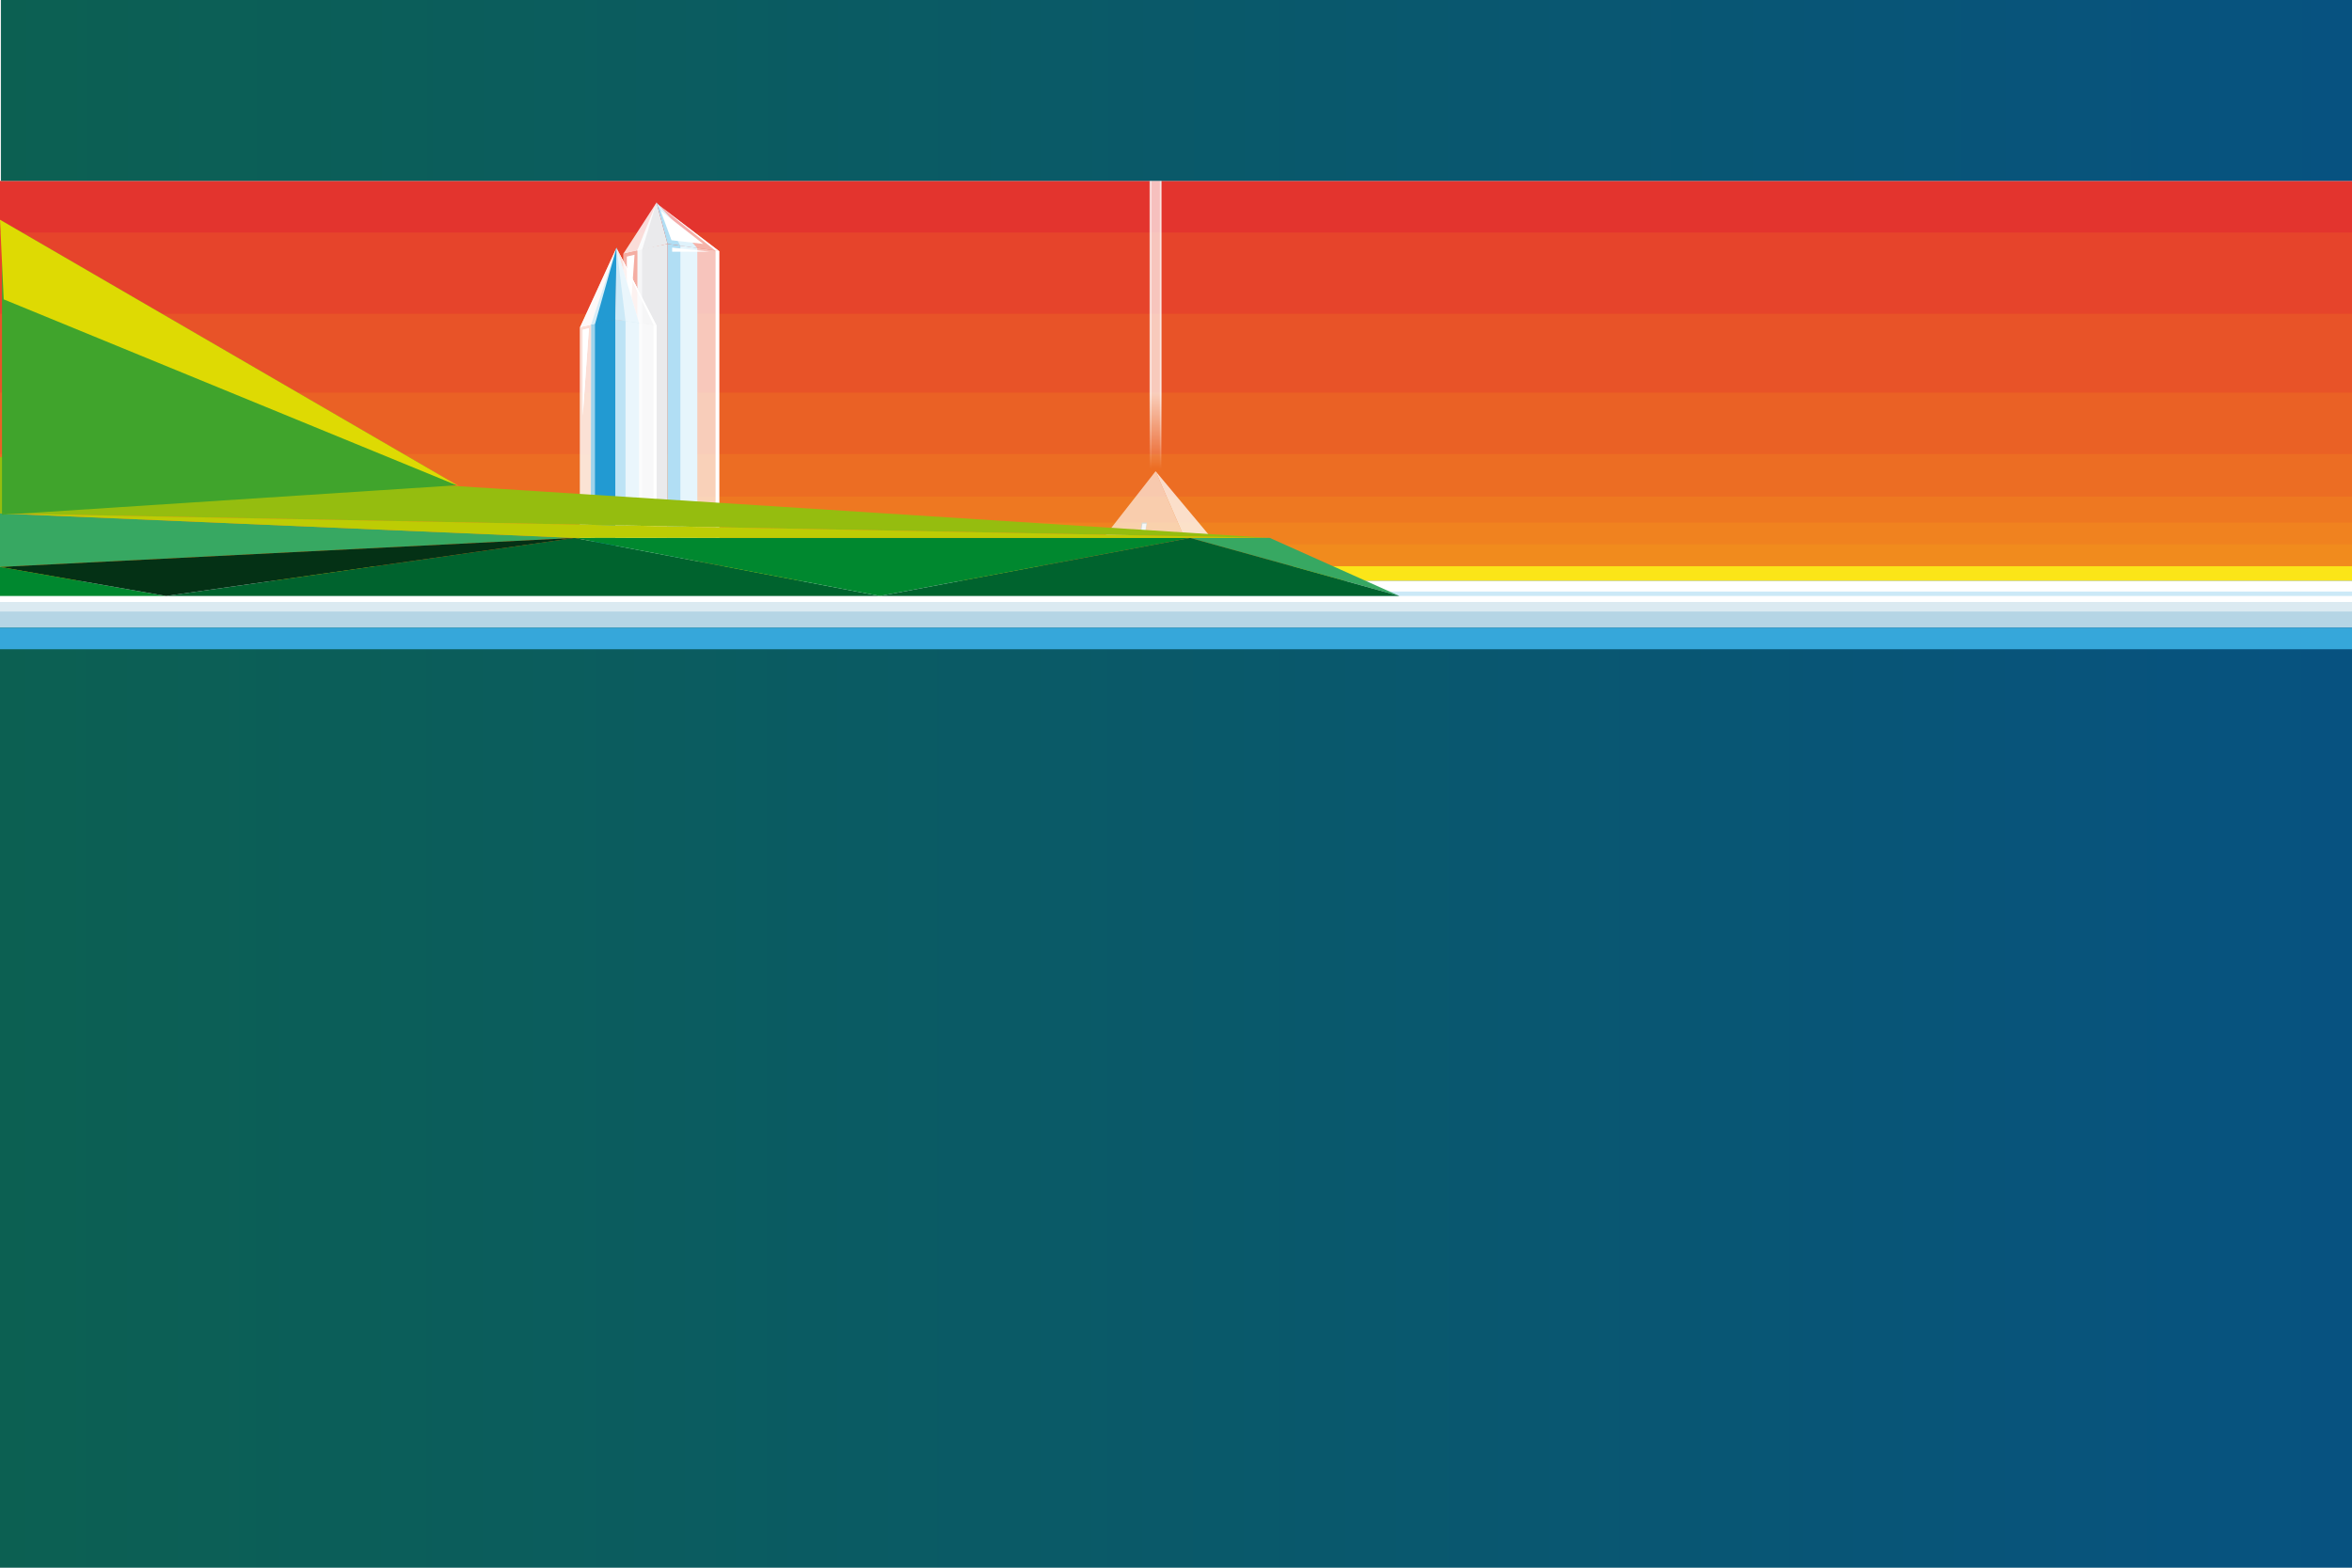
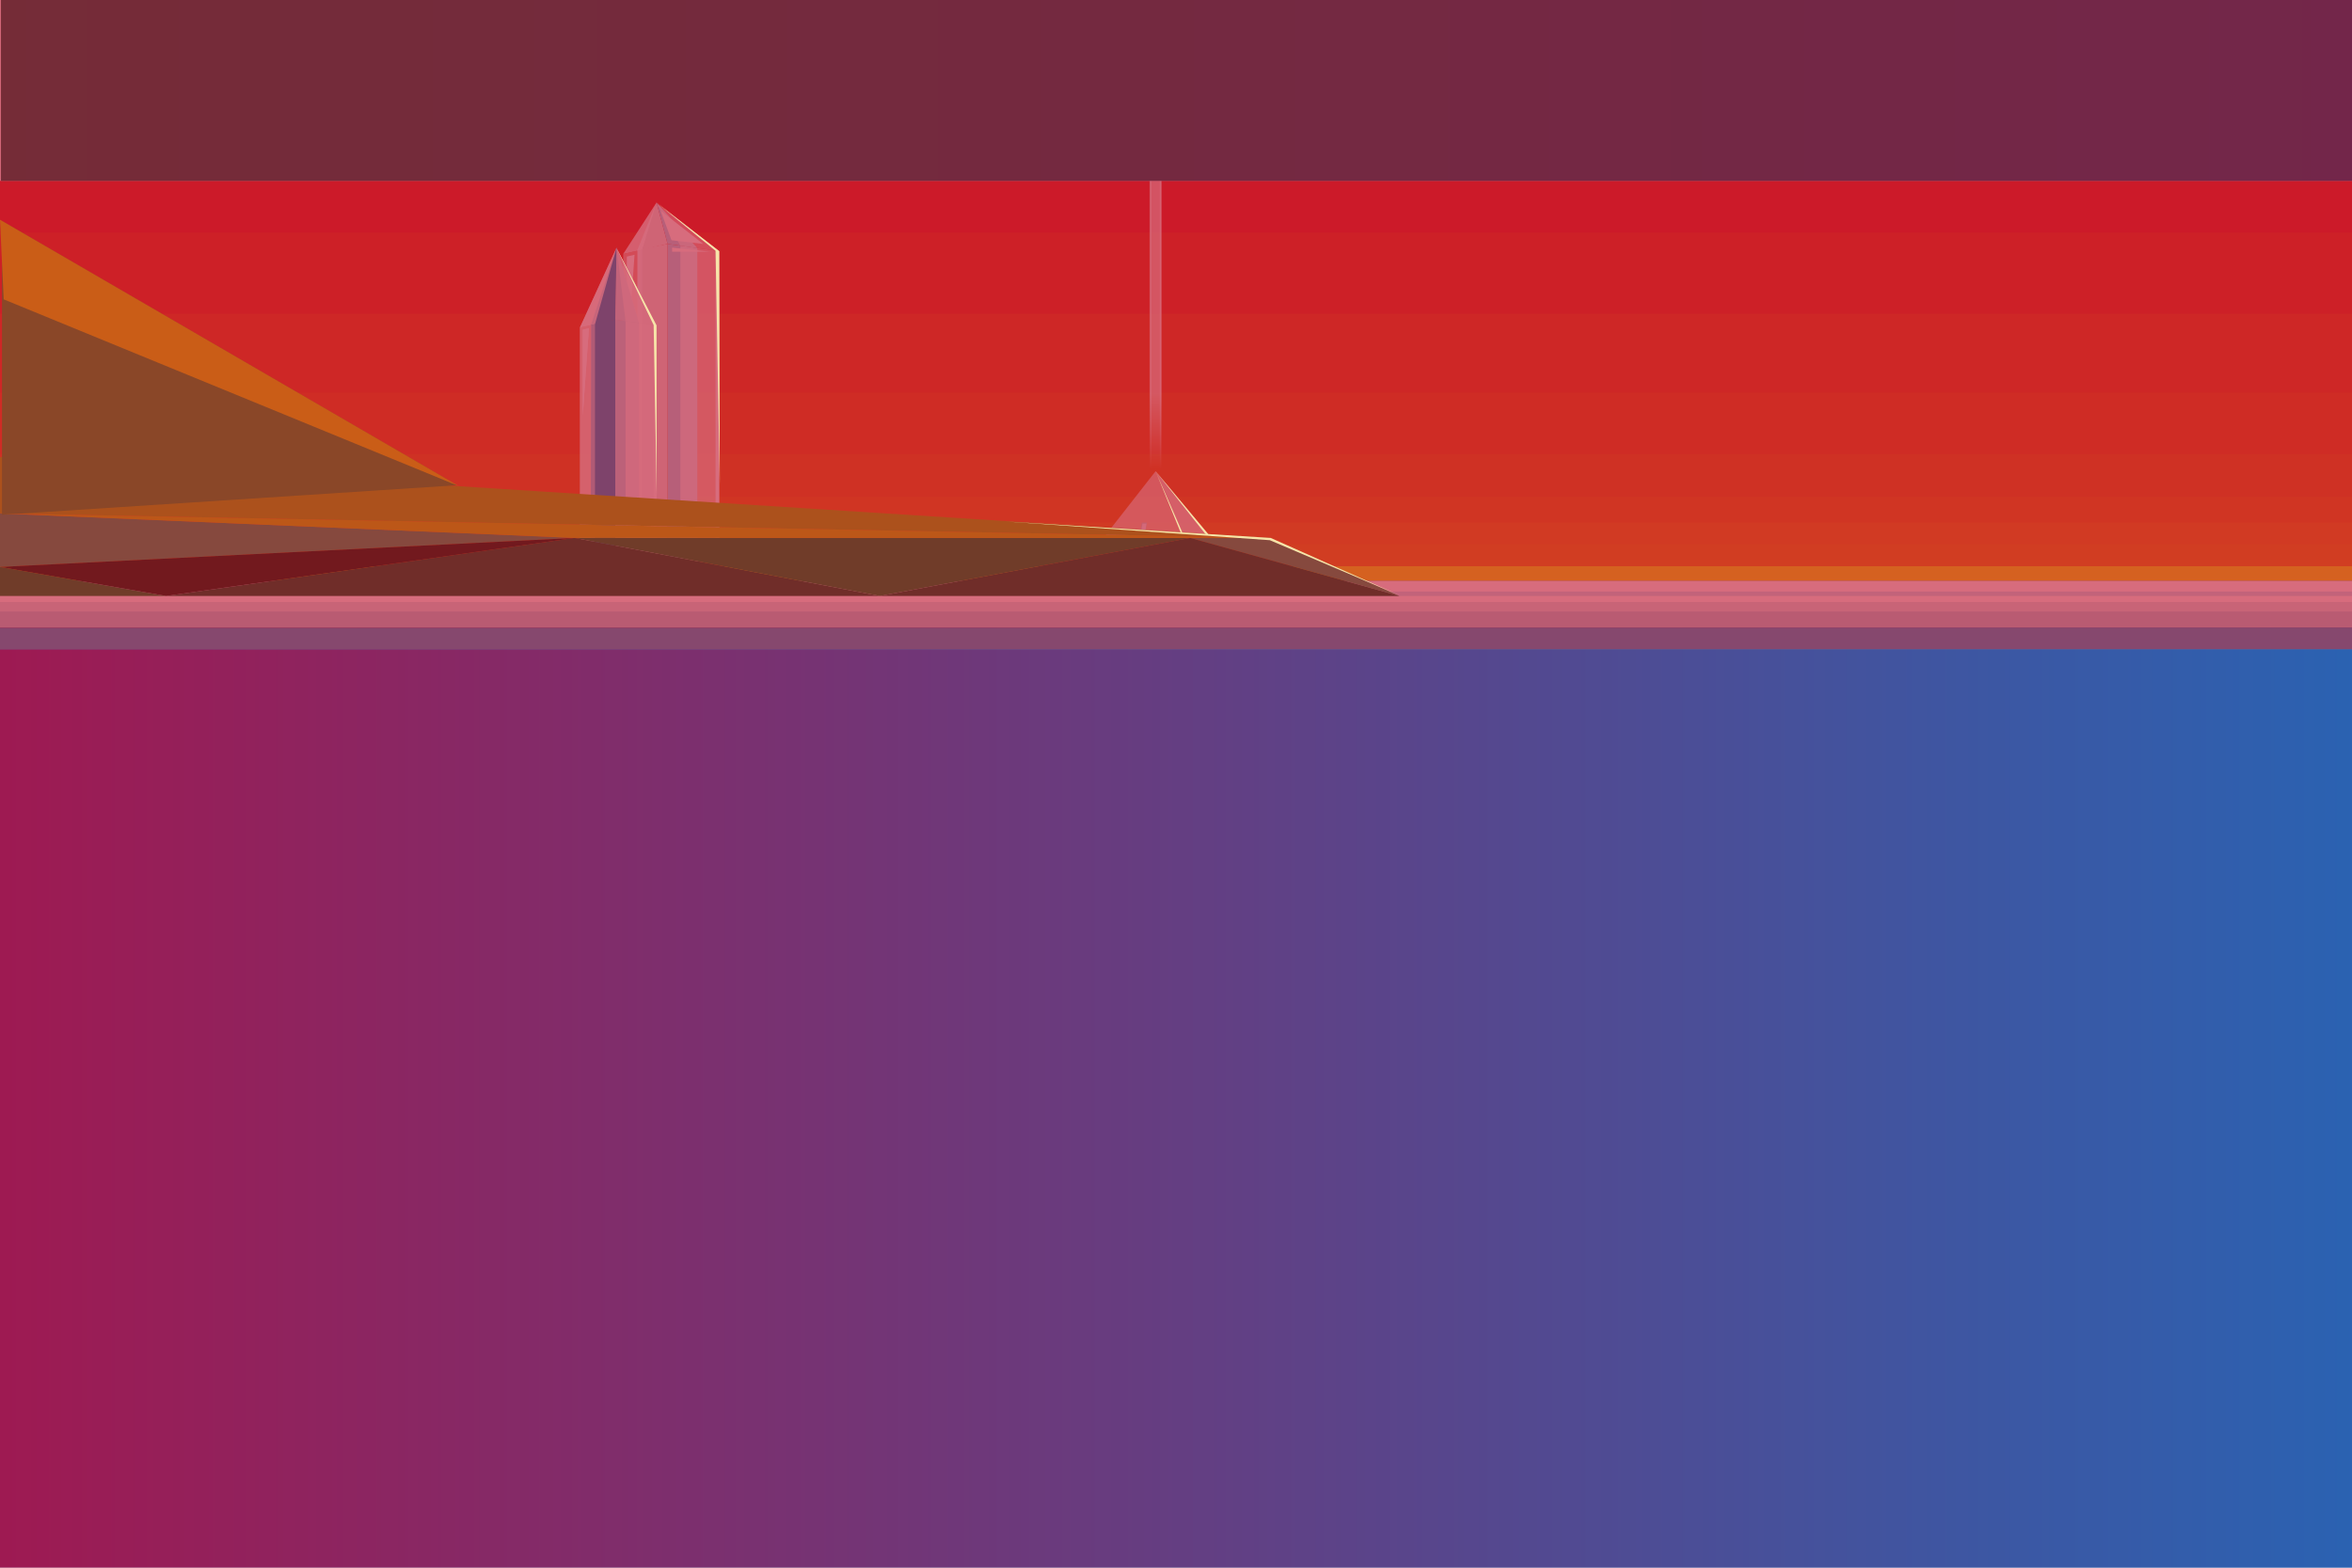
- <svg xmlns="http://www.w3.org/2000/svg" version="1.1" id="Capa_1" x="0px" y="0px" width="1200px" height="800px" viewBox="0 0 1200 800" enable-background="new 0 0 1200 800" xml:space="preserve">
-   <g>
-     <rect y="92.307" fill="#E3342E" width="1280.003" height="216.127" />
-     <rect y="118.648" opacity="0.09" fill="#FAE608" width="1280.003" height="170.271" />
-     <rect y="160.138" opacity="0.09" fill="#FAE608" width="1280.003" height="128.781" />
-     <rect y="200.372" opacity="0.09" fill="#FAE608" width="1280.003" height="88.547" />
-     <rect y="231.702" opacity="0.09" fill="#FAE608" width="1280.003" height="57.217" />
-     <rect y="253.392" opacity="0.09" fill="#FAE608" width="1280.003" height="35.527" />
-     <rect y="266.667" opacity="0.09" fill="#FAE608" width="1280.003" height="22.252" />
-     <rect y="277.793" opacity="0.09" fill="#FAE608" width="1280.003" height="11.126" />
-     <rect y="288.919" opacity="0.98" fill="#FCE917" width="1280.003" height="9.976" />
+ <svg xmlns="http://www.w3.org/2000/svg" version="1.1" x="0px" y="0px" width="1200px" height="800px" viewBox="0 0 1200 800" enable-background="new 0 0 1200 800" xml:space="preserve">
+   <g id="Capa_1">
    <g>
-       <path fill="#FFFFFF" d="M314.576,126.38" />
-       <polygon fill="#229AD2" points="313.945,296.49 301.388,296.49 301.658,165.43 313.945,163.097   " />
-       <polygon fill="#BDE3F5" points="313.945,291.498 326.05,291.498 326.05,164.791 313.945,163.097   " />
-       <polygon opacity="0.68" fill="#FFFFFF" points="334.967,292.625 319.147,292.625 319.147,163.825 334.967,166.04   " />
-       <polygon fill="#229AD2" points="314.576,126.38 301.504,165.894 313.945,163.097   " />
-       <polygon fill="#CCE9F7" points="314.576,126.38 326.05,164.791 313.945,163.097   " />
-       <polygon opacity="0.59" fill="#FFFFFF" points="314.646,126.801 319.147,163.825 334.967,166.04   " />
-       <polygon opacity="0.82" fill="#FFFFFF" points="314.576,126.38 303.565,165.43 295.869,167.16   " />
-       <polygon opacity="0.56" fill="#FFFFFF" points="303.565,165.43 295.869,167.151 295.869,292.856 303.565,292.856   " />
-       <polygon fill="#FFFFFF" points="334.967,166.04 314.646,126.801 333.496,165.894   " />
-       <polygon fill="#FFFFFF" points="333.496,293.632 334.967,293.632 334.967,166.04 333.496,165.894   " />
-       <polygon fill="#FFFFFF" points="297.328,212.127 297.328,168.252 300.47,167.507   " />
+       <rect y="92.307" fill="#E3342E" width="1280.003" height="216.126" />
+       <rect y="118.648" opacity="0.09" fill="#FAE608" enable-background="new    " width="1280.003" height="170.271" />
+       <rect y="160.138" opacity="0.09" fill="#FAE608" enable-background="new    " width="1280.003" height="128.781" />
+       <rect y="200.372" opacity="0.09" fill="#FAE608" enable-background="new    " width="1280.003" height="88.547" />
+       <rect y="231.702" opacity="0.09" fill="#FAE608" enable-background="new    " width="1280.003" height="57.217" />
+       <rect y="253.392" opacity="0.09" fill="#FAE608" enable-background="new    " width="1280.003" height="35.527" />
+       <rect y="266.667" opacity="0.09" fill="#FAE608" enable-background="new    " width="1280.003" height="22.252" />
+       <rect y="277.793" opacity="0.09" fill="#FAE608" enable-background="new    " width="1280.003" height="11.126" />
+       <rect y="288.919" opacity="0.98" fill="#FCE917" enable-background="new    " width="1280.003" height="9.976" />
+       <g>
+         <path fill="#FFFFFF" d="M314.576,126.38" />
+         <polygon fill="#229AD2" points="313.945,296.49 301.388,296.49 301.658,165.43 313.945,163.097    " />
+         <polygon fill="#BDE3F5" points="313.945,291.498 326.05,291.498 326.05,164.791 313.945,163.097    " />
+         <polygon opacity="0.68" fill="#FFFFFF" enable-background="new    " points="334.967,292.625 319.147,292.625 319.147,163.825      334.967,166.04    " />
+         <polygon fill="#229AD2" points="314.576,126.38 301.504,165.894 313.945,163.097    " />
+         <polygon fill="#CCE9F7" points="314.576,126.38 326.05,164.791 313.945,163.097    " />
+         <polygon opacity="0.59" fill="#FFFFFF" enable-background="new    " points="314.646,126.801 319.147,163.825 334.967,166.04         " />
+         <polygon opacity="0.82" fill="#FFFFFF" enable-background="new    " points="314.576,126.38 303.565,165.43 295.869,167.16         " />
+         <polygon opacity="0.56" fill="#FFFFFF" enable-background="new    " points="303.565,165.43 295.869,167.151 295.869,292.856      303.565,292.856    " />
+         <polygon fill="#FFFFFF" points="334.967,166.04 314.646,126.801 333.496,165.894    " />
+         <polygon fill="#FFFFFF" points="333.496,293.632 334.967,293.632 334.967,166.04 333.496,165.894    " />
+         <polygon fill="#FFFFFF" points="297.328,212.127 297.328,168.252 300.47,167.507    " />
+       </g>
+       <g>
+         <path fill="#FFFFFF" d="M334.967,103.333" />
+         <polygon fill="#EAEAEC" points="340.617,291.498 324.893,291.498 325.23,127.399 340.617,124.477    " />
+         <polygon fill="#B1DEF4" points="340.617,285.247 355.772,285.247 355.772,126.599 340.617,124.477    " />
+         <polygon opacity="0.68" fill="#FFFFFF" enable-background="new    " points="366.937,286.659 347.129,286.659 347.129,125.389      366.937,128.162    " />
+         <polygon fill="#EAEAEC" points="334.967,103.333 325.038,127.98 340.617,124.477    " />
+         <polygon fill="#B1DEF4" points="334.967,103.333 355.772,126.599 340.617,124.477    " />
+         <polygon opacity="0.59" fill="#FFFFFF" enable-background="new    " points="335.055,103.859 347.129,125.389 366.937,128.162         " />
+         <polygon opacity="0.82" fill="#FFFFFF" enable-background="new    " points="334.967,103.333 327.619,127.399 317.982,129.566         " />
+         <polygon opacity="0.56" fill="#FFFFFF" enable-background="new    " points="327.619,127.399 317.982,129.554 317.982,286.947      327.619,286.947    " />
+         <polygon fill="#FFFFFF" points="366.937,128.162 335.055,103.859 365.094,127.98    " />
+         <polygon fill="#FFFFFF" points="365.094,287.92 366.937,287.92 366.937,128.162 365.094,127.98    " />
+         <polygon fill="#FFFFFF" points="319.81,185.868 319.81,130.934 323.743,130.001    " />
+       </g>
+       <linearGradient id="SVGID_1_" gradientUnits="userSpaceOnUse" x1="196" y1="71.737" x2="1476.003" y2="71.737" gradientTransform="matrix(1 0 0 -1 -196 620)">
+         <stop offset="0" style="stop-color:#9E1A52" />
+         <stop offset="0.951" style="stop-color:#2963B3" />
+       </linearGradient>
+       <rect y="296.525" fill="url(#SVGID_1_)" width="1280.003" height="503.475" />
+       <rect y="296.525" fill="#B5D5E5" width="1280.003" height="23.819" />
+       <rect y="296.525" fill="#DBEAF1" width="1280.003" height="15.542" />
+       <rect y="296.525" fill="#FFFFFF" width="1280.003" height="10.681" />
+       <rect y="320.344" fill="#36A7DA" width="1280.003" height="10.969" />
+       <rect x="627.445" y="301.865" fill="#CCE9F7" width="652.559" height="2.262" />
+       <g>
+         <path fill="#FFFFFF" d="M314.576,126.38" />
+         <polygon fill="#229AD2" points="313.945,296.49 301.388,296.49 301.658,165.43 313.945,163.097    " />
+         <polygon fill="#BDE3F5" points="313.945,291.498 326.05,291.498 326.05,164.791 313.945,163.097    " />
+         <polygon opacity="0.68" fill="#FFFFFF" enable-background="new    " points="334.967,292.625 319.147,292.625 319.147,163.825      334.967,166.04    " />
+         <polygon fill="#229AD2" points="314.576,126.38 301.504,165.894 313.945,163.097    " />
+         <polygon fill="#CCE9F7" points="314.576,126.38 326.05,164.791 313.945,163.097    " />
+         <polygon opacity="0.59" fill="#FFFFFF" enable-background="new    " points="314.646,126.801 319.147,163.825 334.967,166.04         " />
+         <polygon opacity="0.82" fill="#FFFFFF" enable-background="new    " points="314.576,126.38 303.565,165.43 295.869,167.16         " />
+         <polygon opacity="0.56" fill="#FFFFFF" enable-background="new    " points="303.565,165.43 295.869,167.151 295.869,292.856      303.565,292.856    " />
+         <polygon fill="#FFFFFF" points="334.967,166.04 314.646,126.801 333.496,165.894    " />
+         <polygon fill="#FFFFFF" points="333.496,293.632 334.967,293.632 334.967,166.04 333.496,165.894    " />
+         <polygon fill="#FFFFFF" points="297.328,212.127 297.328,168.252 300.47,167.507    " />
+       </g>
+       <polygon fill="#FFFFFF" points="337.03,107.499 342.604,122.596 358.791,124.477   " />
+       <polygon fill="#FFFFFF" points="342.923,128.451 362.153,128.451 342.923,126.349   " />
+       <g>
+         <polygon opacity="0.63" fill="#FFFFFF" enable-background="new    " points="564.115,273.039 589.593,240.461 603.719,273.039         " />
+         <polygon opacity="0.76" fill="#FFFFFF" enable-background="new    " points="616.842,273.039 589.593,240.461 603.719,273.039         " />
+         <polygon opacity="0.61" fill="#B6E0F4" enable-background="new    " points="584.129,273.039 581.524,273.039 582.558,266.682      585.163,266.682    " />
+         <polygon opacity="0.79" fill="#FFFFFF" enable-background="new    " points="584.023,273.039 581.976,273.039 582.882,267.199      584.928,267.199    " />
+       </g>
+       <polygon fill="#95BD0F" points="0,233.196 647.867,274.508 0,262.018   " />
+       <polygon fill="#37A862" points="293.127,274.508 0,289.318 0,262.018   " />
+       <polygon fill="#00632E" points="84.71,304.127 448.907,304.127 293.127,274.508   " />
+       <polygon fill="#00882F" points="607.225,274.508 448.907,304.127 293.127,274.508   " />
+       <polygon fill="#37A862" points="714.002,304.127 647.867,274.508 607.225,274.508   " />
+       <polygon fill="#00632E" points="448.907,304.127 714.002,304.127 607.225,274.508   " />
+       <polygon fill="#40A42C" points="1.024,112.817 233.185,247.624 1.024,262.706   " />
+       <polygon fill="#DEDA03" points="1.89,152.768 234.209,248.131 0,112.129   " />
+       <polygon fill="#00882F" points="0,304.127 84.71,304.127 0,289.318   " />
+       <polygon fill="#043115" points="0,289.318 293.127,274.508 84.71,304.127   " />
+       <polygon fill="#BDCC04" points="0,262.018 647.867,274.508 293.127,274.508   " />
+       <linearGradient id="SVGID_2_" gradientUnits="userSpaceOnUse" x1="785.594" y1="380.796" x2="785.594" y2="546.129" gradientTransform="matrix(1 0 0 -1 -196 620)">
+         <stop offset="0" style="stop-color:#FFFFFF;stop-opacity:0" />
+         <stop offset="0.233" style="stop-color:#FFFFFF;stop-opacity:0.69" />
+       </linearGradient>
+       <rect x="586.958" y="73.87" fill="url(#SVGID_2_)" width="5.271" height="165.334" />
+       <linearGradient id="SVGID_3_" gradientUnits="userSpaceOnUse" x1="782.957" y1="380.796" x2="782.957" y2="546.129" gradientTransform="matrix(1 0 0 -1 -196 620)">
+         <stop offset="0" style="stop-color:#FFFFFF;stop-opacity:0" />
+         <stop offset="0.233" style="stop-color:#FFFFFF;stop-opacity:0.69" />
+       </linearGradient>
+       <rect x="586.503" y="73.87" fill="url(#SVGID_3_)" width="0.909" height="165.334" />
+       <linearGradient id="SVGID_4_" gradientUnits="userSpaceOnUse" x1="788.227" y1="380.796" x2="788.227" y2="546.129" gradientTransform="matrix(1 0 0 -1 -196 620)">
+         <stop offset="0" style="stop-color:#FFFFFF;stop-opacity:0" />
+         <stop offset="0.233" style="stop-color:#FFFFFF;stop-opacity:0.69" />
+       </linearGradient>
+       <rect x="591.771" y="73.87" fill="url(#SVGID_4_)" width="0.909" height="165.334" />
+       <linearGradient id="SVGID_5_" gradientUnits="userSpaceOnUse" x1="196.499" y1="573.847" x2="1476.502" y2="573.847" gradientTransform="matrix(1 0 0 -1 -196 620)">
+         <stop offset="0" style="stop-color:#0C6052" />
+         <stop offset="0.951" style="stop-color:#075281" />
+       </linearGradient>
+       <rect x="0.499" fill="url(#SVGID_5_)" width="1280.003" height="92.307" />
    </g>
-     <g>
-       <path fill="#FFFFFF" d="M334.967,103.333" />
-       <polygon fill="#EAEAEC" points="340.617,291.498 324.893,291.498 325.23,127.399 340.617,124.477   " />
-       <polygon fill="#B1DEF4" points="340.617,285.247 355.772,285.247 355.772,126.599 340.617,124.477   " />
-       <polygon opacity="0.68" fill="#FFFFFF" points="366.937,286.659 347.129,286.659 347.129,125.389 366.937,128.162   " />
-       <polygon fill="#EAEAEC" points="334.967,103.333 325.038,127.98 340.617,124.477   " />
-       <polygon fill="#B1DEF4" points="334.967,103.333 355.772,126.599 340.617,124.477   " />
-       <polygon opacity="0.59" fill="#FFFFFF" points="335.055,103.859 347.129,125.389 366.937,128.162   " />
-       <polygon opacity="0.82" fill="#FFFFFF" points="334.967,103.333 327.619,127.399 317.982,129.566   " />
-       <polygon opacity="0.56" fill="#FFFFFF" points="327.619,127.399 317.982,129.554 317.982,286.947 327.619,286.947   " />
-       <polygon fill="#FFFFFF" points="366.937,128.162 335.055,103.859 365.094,127.98   " />
-       <polygon fill="#FFFFFF" points="365.094,287.92 366.937,287.92 366.937,128.162 365.094,127.98   " />
-       <polygon fill="#FFFFFF" points="319.81,185.868 319.81,130.934 323.743,130.001   " />
+     <g id="Capa_10" opacity="0.86">
+       <polygon opacity="0.69" fill="#BD0926" enable-background="new    " points="-96.5,-40.5 1244.5,-40.5 1244.5,331.312     -101.5,331.312   " />
    </g>
-     <linearGradient id="SVGID_1_" gradientUnits="userSpaceOnUse" x1="0" y1="548.263" x2="1280.003" y2="548.263">
-       <stop offset="0" style="stop-color:#0C6052" />
-       <stop offset="0.951" style="stop-color:#075281" />
-     </linearGradient>
-     <rect y="296.525" fill="url(#SVGID_1_)" width="1280.003" height="503.475" />
-     <rect y="296.525" fill="#B5D5E5" width="1280.003" height="23.819" />
-     <rect y="296.525" fill="#DBEAF1" width="1280.003" height="15.541" />
-     <rect y="296.525" fill="#FFFFFF" width="1280.003" height="10.681" />
-     <rect y="320.344" fill="#36A7DA" width="1280.003" height="10.969" />
-     <rect x="627.445" y="301.865" fill="#CCE9F7" width="652.559" height="2.262" />
-     <g>
-       <path fill="#FFFFFF" d="M314.576,126.38" />
-       <polygon fill="#229AD2" points="313.945,296.49 301.388,296.49 301.658,165.43 313.945,163.097   " />
-       <polygon fill="#BDE3F5" points="313.945,291.498 326.05,291.498 326.05,164.791 313.945,163.097   " />
-       <polygon opacity="0.68" fill="#FFFFFF" points="334.967,292.625 319.147,292.625 319.147,163.825 334.967,166.04   " />
-       <polygon fill="#229AD2" points="314.576,126.38 301.504,165.894 313.945,163.097   " />
-       <polygon fill="#CCE9F7" points="314.576,126.38 326.05,164.791 313.945,163.097   " />
-       <polygon opacity="0.59" fill="#FFFFFF" points="314.646,126.801 319.147,163.825 334.967,166.04   " />
-       <polygon opacity="0.82" fill="#FFFFFF" points="314.576,126.38 303.565,165.43 295.869,167.16   " />
-       <polygon opacity="0.56" fill="#FFFFFF" points="303.565,165.43 295.869,167.151 295.869,292.856 303.565,292.856   " />
-       <polygon fill="#FFFFFF" points="334.967,166.04 314.646,126.801 333.496,165.894   " />
-       <polygon fill="#FFFFFF" points="333.496,293.632 334.967,293.632 334.967,166.04 333.496,165.894   " />
-       <polygon fill="#FFFFFF" points="297.328,212.127 297.328,168.252 300.47,167.507   " />
-     </g>
-     <polygon fill="#FFFFFF" points="337.03,107.499 342.604,122.596 358.791,124.477  " />
-     <polygon fill="#FFFFFF" points="342.923,128.451 362.153,128.451 342.923,126.349  " />
-     <g>
-       <polygon opacity="0.63" fill="#FFFFFF" points="564.115,273.039 589.593,240.461 603.719,273.039   " />
-       <polygon opacity="0.76" fill="#FFFFFF" points="616.842,273.039 589.593,240.461 603.719,273.039   " />
-       <polygon opacity="0.61" fill="#B6E0F4" points="584.129,273.039 581.524,273.039 582.558,266.682 585.163,266.682   " />
-       <polygon opacity="0.79" fill="#FFFFFF" points="584.023,273.039 581.976,273.039 582.882,267.199 584.928,267.199   " />
-     </g>
-     <polygon fill="#95BD0F" points="0,233.196 647.867,274.508 0,262.018  " />
-     <polygon fill="#37A862" points="293.127,274.508 0,289.318 0,262.018  " />
-     <polygon fill="#00632E" points="84.71,304.127 448.907,304.127 293.127,274.508  " />
-     <polygon fill="#00882F" points="607.225,274.508 448.907,304.127 293.127,274.508  " />
-     <polygon fill="#37A862" points="714.002,304.127 647.867,274.508 607.225,274.508  " />
-     <polygon fill="#00632E" points="448.907,304.127 714.002,304.127 607.225,274.508  " />
-     <polygon fill="#40A42C" points="1.024,112.817 233.185,247.624 1.024,262.706  " />
-     <polygon fill="#DEDA03" points="1.89,152.768 234.209,248.131 0,112.129  " />
-     <polygon fill="#00882F" points="0,304.127 84.71,304.127 0,289.318  " />
-     <polygon fill="#043115" points="0,289.318 293.127,274.508 84.71,304.127  " />
-     <polygon fill="#BDCC04" points="0,262.018 647.867,274.508 293.127,274.508  " />
-     <linearGradient id="SVGID_2_" gradientUnits="userSpaceOnUse" x1="589.593" y1="239.204" x2="589.593" y2="73.87">
-       <stop offset="0" style="stop-color:#FFFFFF;stop-opacity:0" />
-       <stop offset="0.233" style="stop-color:#FFFFFF;stop-opacity:0.69" />
-     </linearGradient>
-     <rect x="586.958" y="73.87" fill="url(#SVGID_2_)" width="5.27" height="165.334" />
-     <linearGradient id="SVGID_3_" gradientUnits="userSpaceOnUse" x1="586.958" y1="239.204" x2="586.958" y2="73.87">
-       <stop offset="0" style="stop-color:#FFFFFF;stop-opacity:0" />
-       <stop offset="0.233" style="stop-color:#FFFFFF;stop-opacity:0.69" />
-     </linearGradient>
-     <rect x="586.503" y="73.87" fill="url(#SVGID_3_)" width="0.909" height="165.334" />
-     <linearGradient id="SVGID_4_" gradientUnits="userSpaceOnUse" x1="592.226" y1="239.204" x2="592.226" y2="73.87">
-       <stop offset="0" style="stop-color:#FFFFFF;stop-opacity:0" />
-       <stop offset="0.233" style="stop-color:#FFFFFF;stop-opacity:0.69" />
-     </linearGradient>
-     <rect x="591.772" y="73.87" fill="url(#SVGID_4_)" width="0.909" height="165.334" />
-     <linearGradient id="SVGID_5_" gradientUnits="userSpaceOnUse" x1="0.499" y1="46.153" x2="1280.502" y2="46.153">
-       <stop offset="0" style="stop-color:#0C6052" />
-       <stop offset="0.951" style="stop-color:#075281" />
-     </linearGradient>
-     <rect x="0.499" fill="url(#SVGID_5_)" width="1280.003" height="92.307" />
+     <polygon fill="#F7E5A9" points="314.646,126.801 334.967,166.04 335.055,252.25 333.496,165.894  " />
+     <polygon fill="#F7E5A9" points="334.967,103.333 366.937,128.162 367.25,247.25 365.094,127.98  " />
+   </g>
+   <g id="Capa_2">
+     <polygon fill="#F7E5A9" points="713.667,303.667 647.867,275.667 513.667,266.167 648.334,274.508  " />
+     <polygon fill="#F7E5A9" points="589.593,240.461 603.217,271.661 602.367,271.661  " />
+     <polygon fill="#F7E5A9" points="616.842,273.039 589.593,240.461 614.949,272.44  " />
  </g>
</svg>
